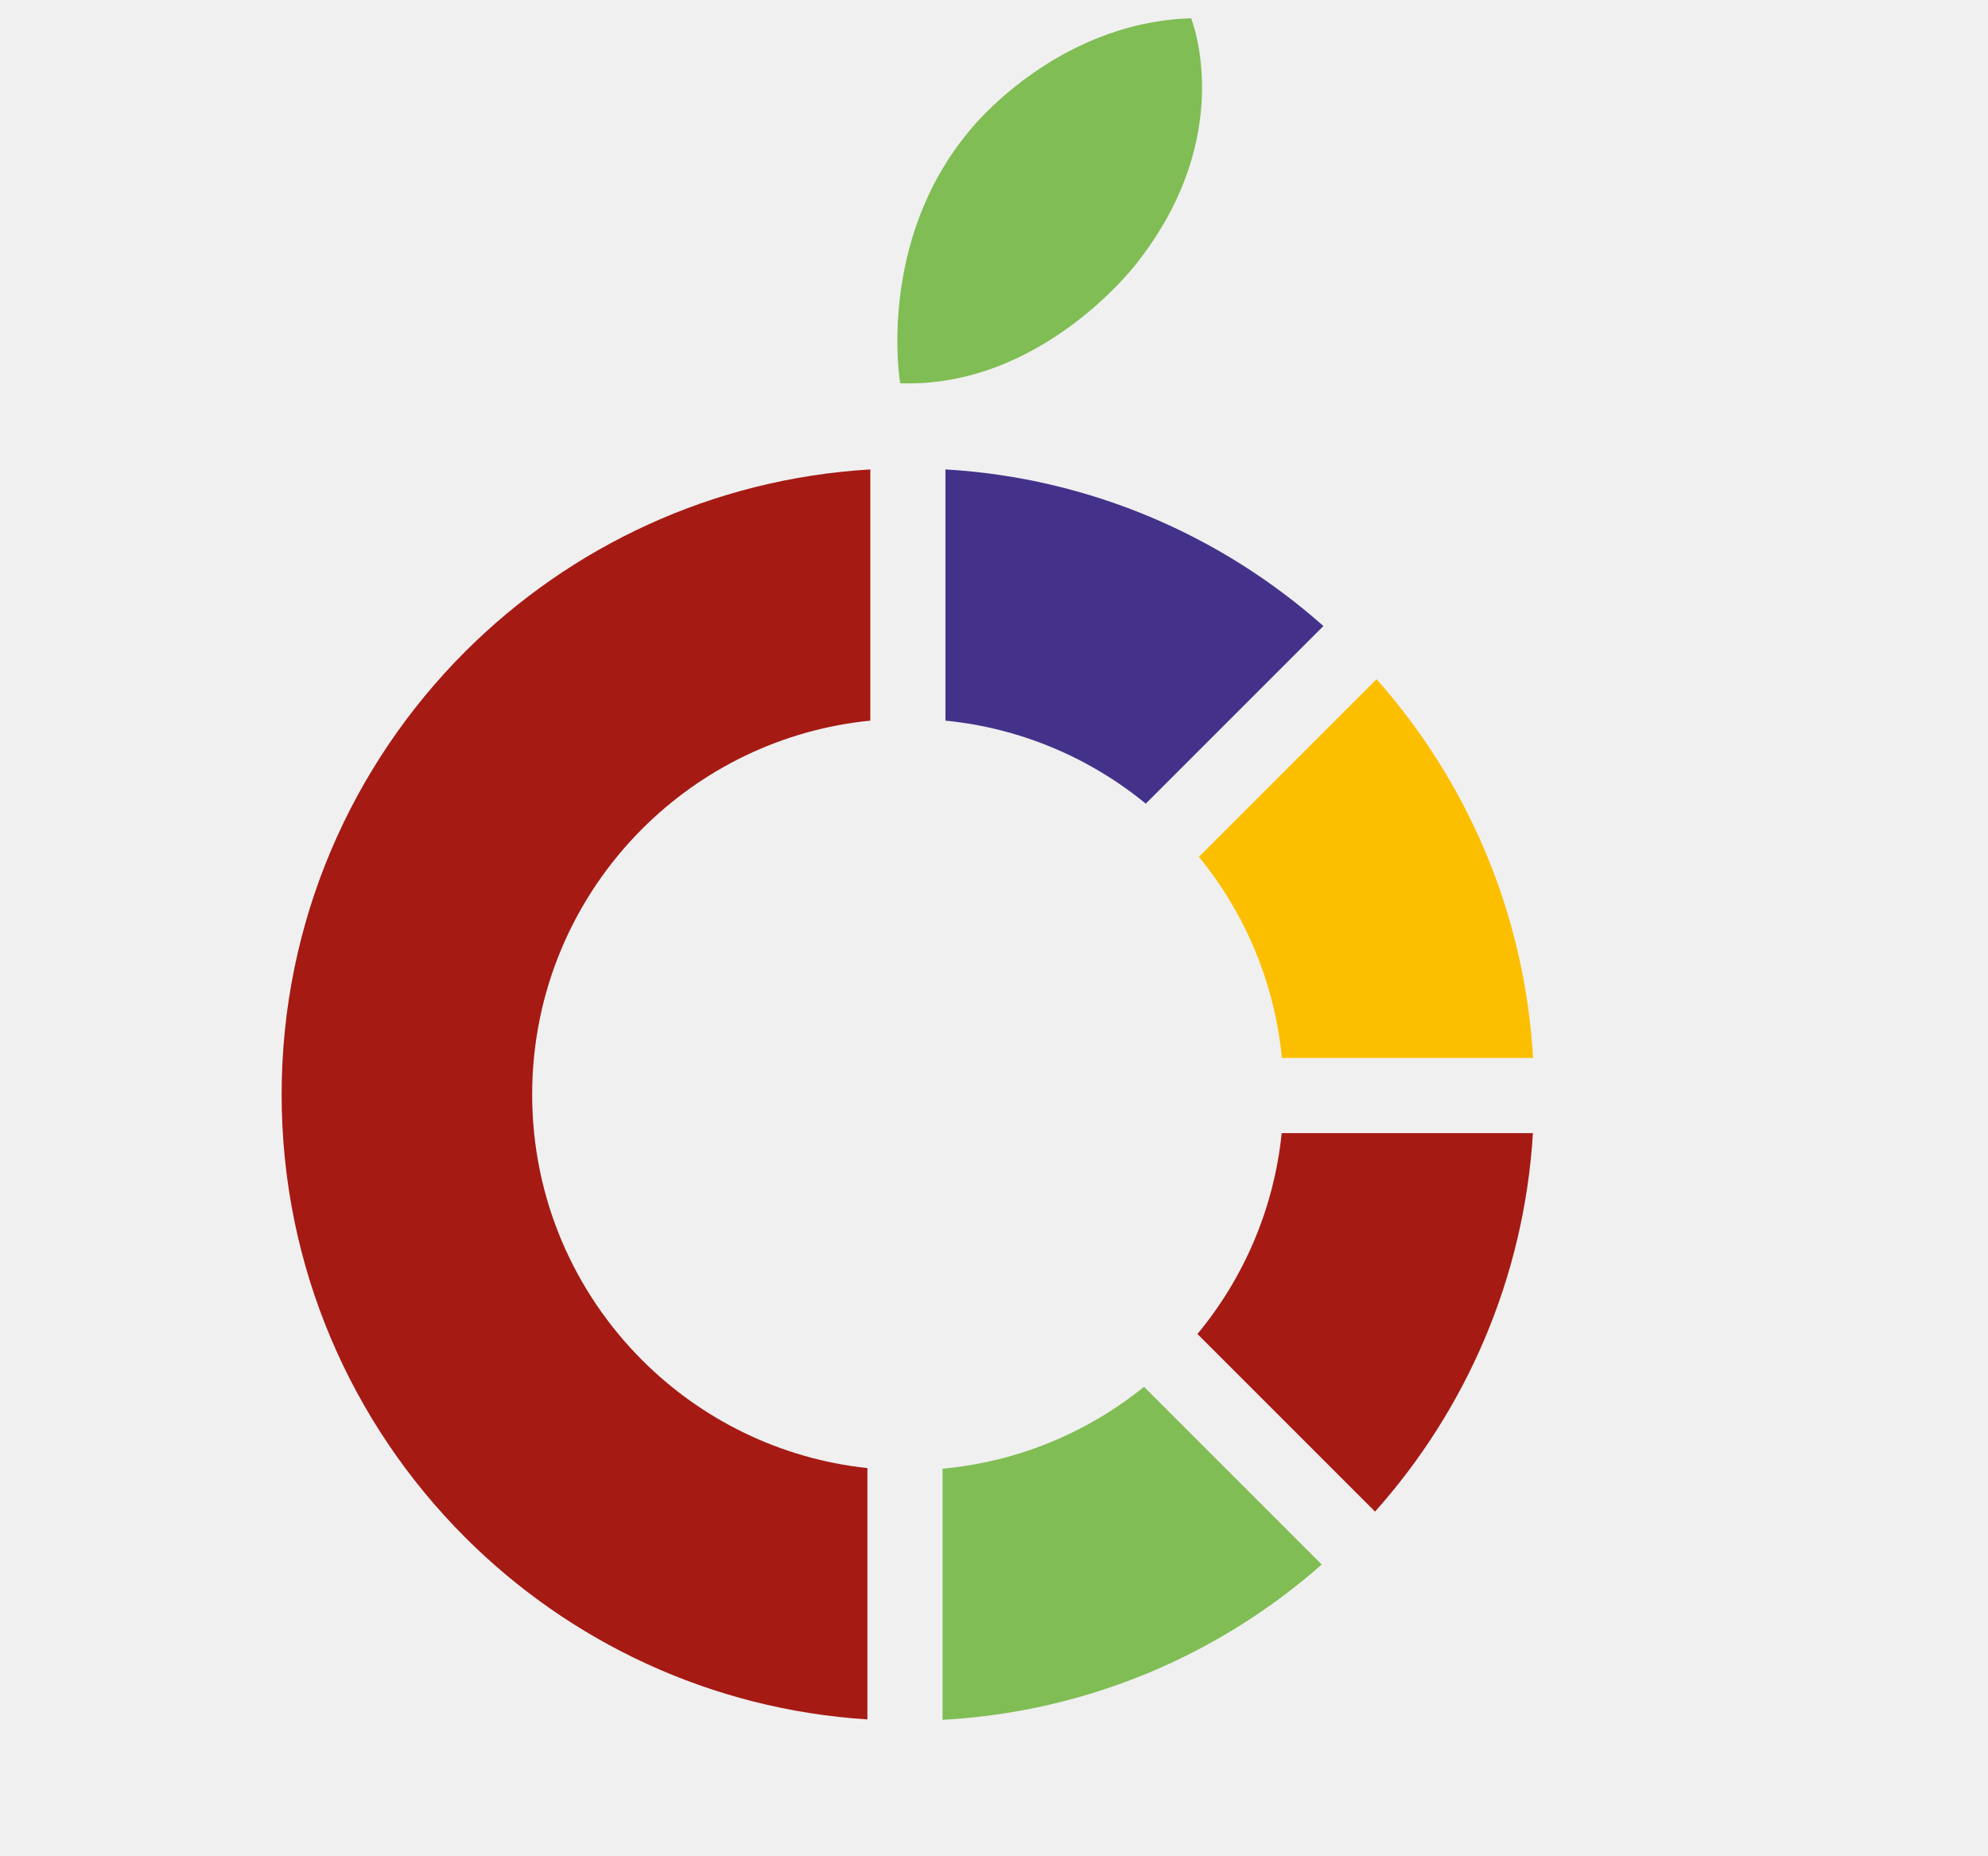
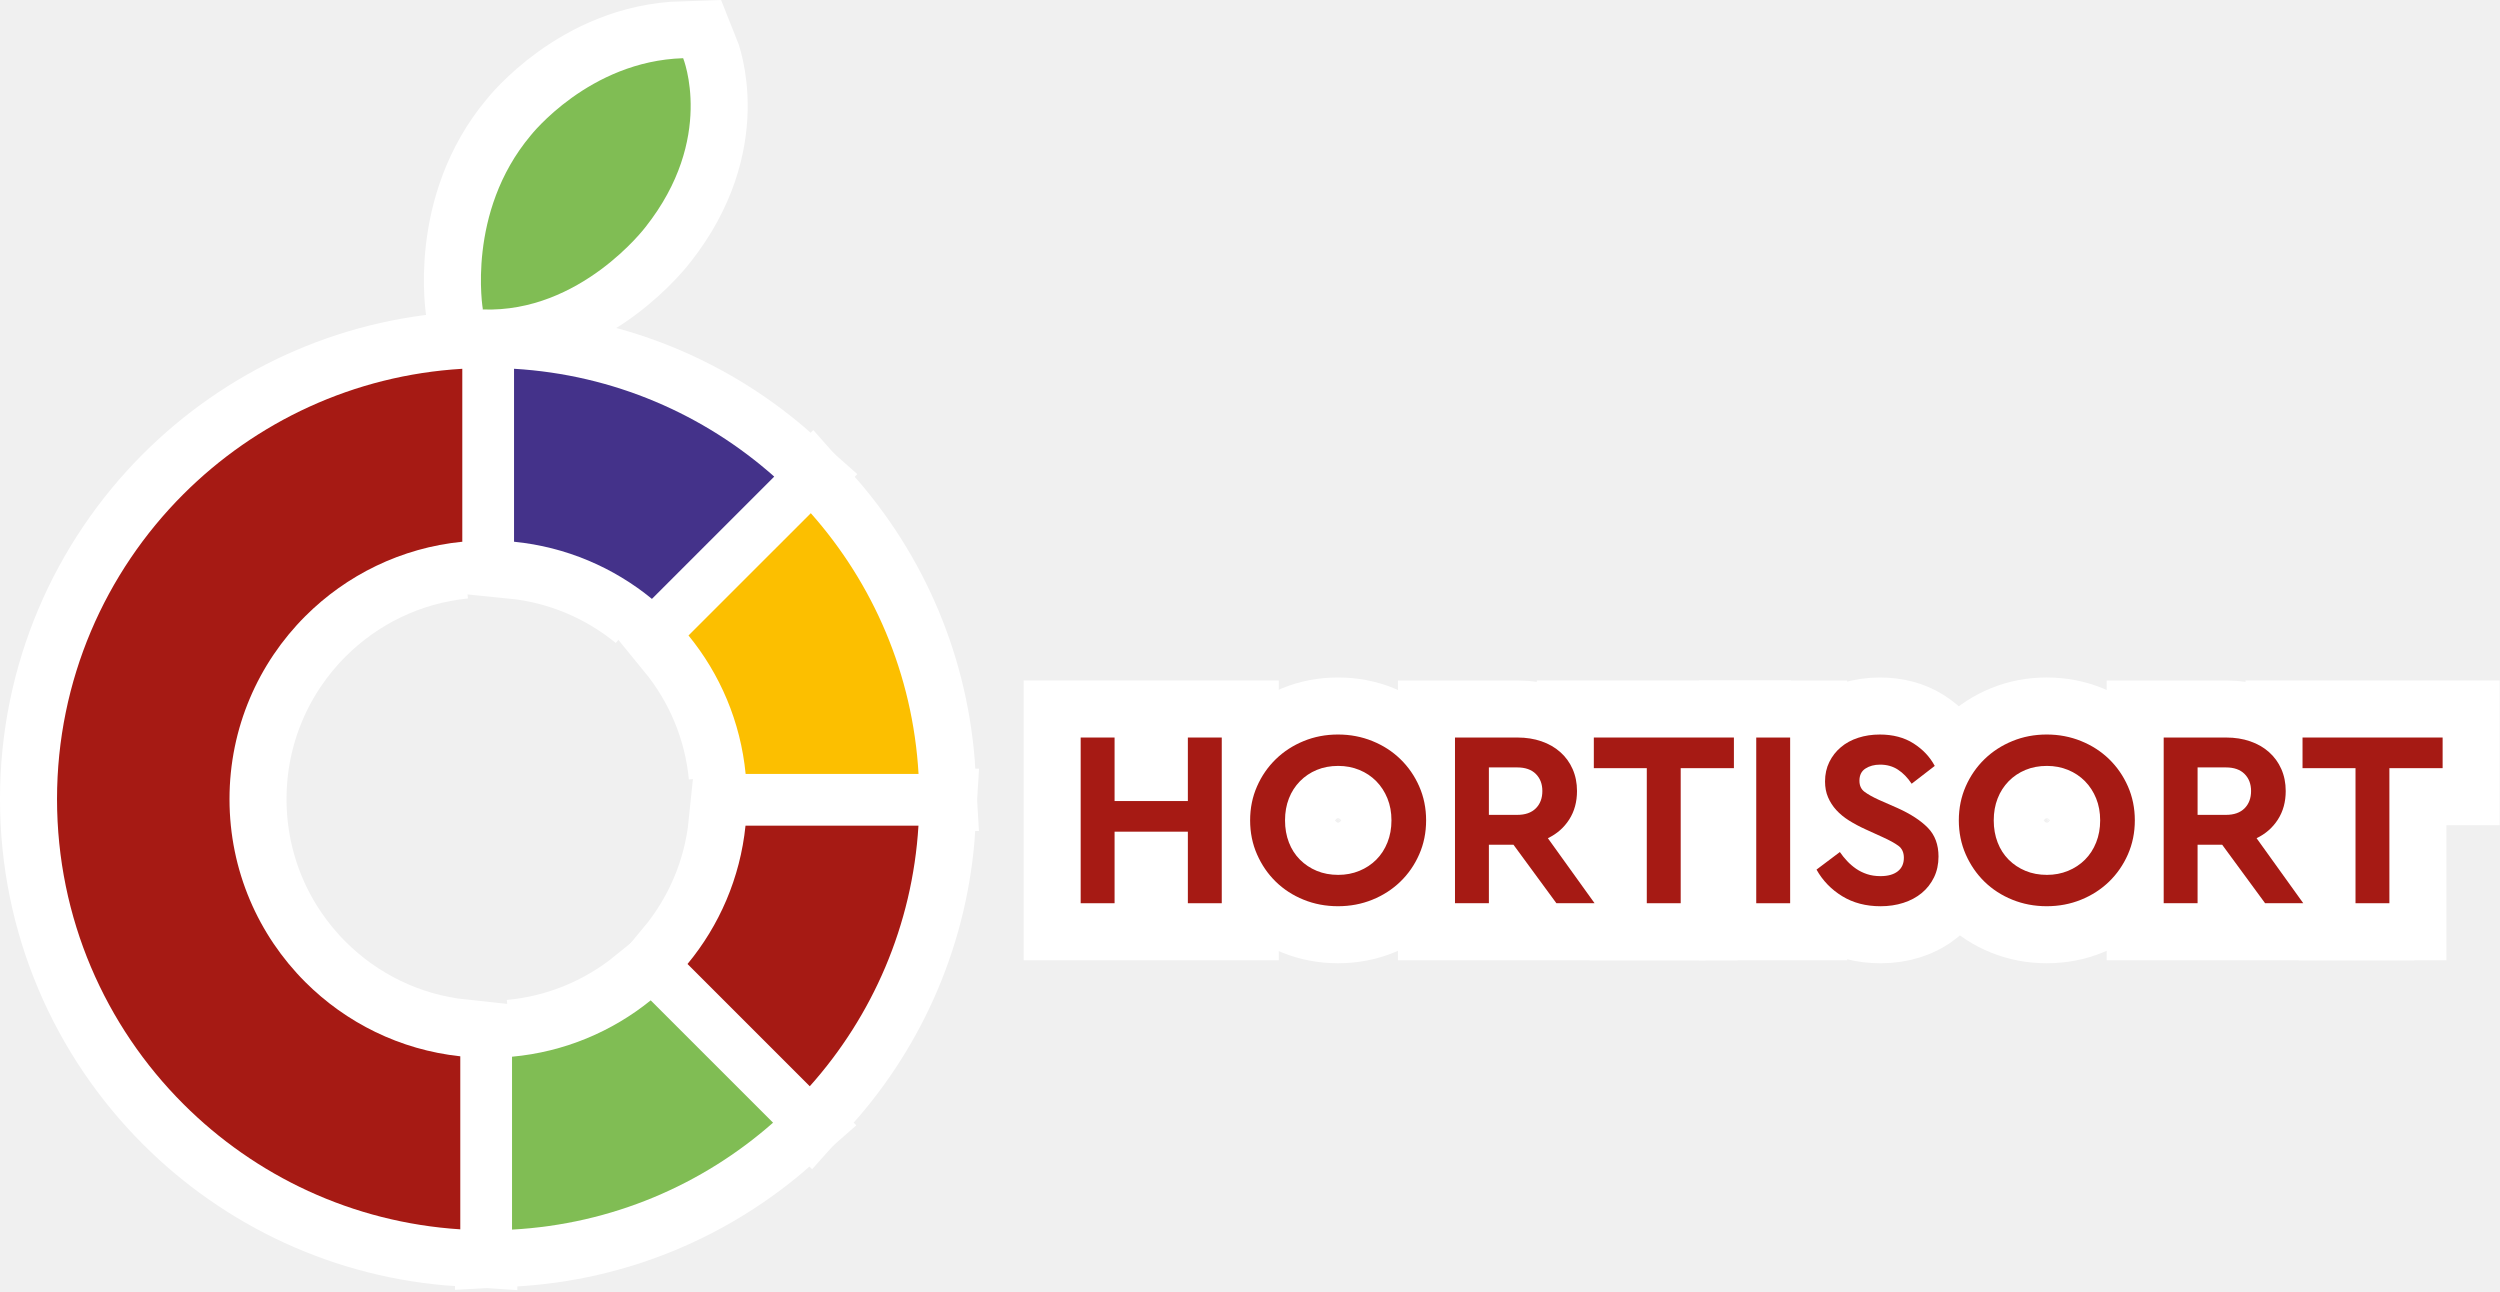
- <svg xmlns="http://www.w3.org/2000/svg" viewBox="-30 10 300 280">
+ <svg xmlns="http://www.w3.org/2000/svg" viewBox="0 0 548 283">
+   <g transform="matrix(1.33333,0,0,-1.33333,-122.888,420.829)">
+     <path d="m 176.343,141.899 v -28.424 c 16.413,0.896 31.34,7.374 42.913,17.576 l -20.113,20.113 c -6.349,-5.136 -14.204,-8.479 -22.799,-9.266" fill="#80bd54" stroke="#fff" stroke-width="18.75" />
+     <path d="m 199.343,217.165 20.105,20.105 c -11.523,10.226 -26.399,16.755 -42.774,17.726 v -28.434 c 8.555,-0.849 16.367,-4.234 22.668,-9.396" fill="#44328a" stroke="#fff" stroke-width="18.75" />
+     <path d="m 214.728,179.879 c -0.878,-8.595 -4.314,-16.431 -9.536,-22.738 l 20.101,-20.1 c 10.29,11.522 16.871,26.425 17.869,42.838 z" fill="#a61a14" stroke="#fff" stroke-width="18.75" />
+     <path d="m 214.749,188.386 h 28.427 c -0.942,16.41 -7.473,31.323 -17.712,42.867 l -20.108,-20.105 c 5.176,-6.326 8.561,-14.169 9.393,-22.762" fill="#fcbf00" stroke="#fff" stroke-width="18.75" />
+     <path d="m 168.168,226.562 v 28.431 c -17.877,-1.059 -33.972,-8.74 -45.863,-20.628 -12.826,-12.83 -20.764,-30.547 -20.764,-50.118 0,-19.575 7.937,-37.294 20.764,-50.118 11.813,-11.819 27.789,-19.476 45.533,-20.609 v 28.445 c -9.914,1.062 -18.806,5.527 -25.486,12.208 -7.697,7.697 -12.456,18.328 -12.456,30.075 0,11.741 4.759,22.373 12.456,30.069 6.753,6.755 15.772,11.248 25.817,12.246" fill="#a61a14" stroke="#fff" stroke-width="18.75" />
+     <path d="m 171.55,264.746 c 0,0 -2.75,15.951 7.865,28.61 0,0 9.583,12.227 25.062,12.697 0,0 5.346,-13.169 -6.19,-27.76 0,0 -10.668,-14.118 -26.737,-13.547" fill="#80bd54" stroke="#fff" stroke-width="18.75" />
+     <path d="m 293.024,167.131 h -5.573 v 11.763 H 275.403 V 167.131 h -5.574 v 27.242 h 5.574 v -10.442 h 12.048 v 10.442 h 5.573 z" fill="#a61a14" stroke="#fff" stroke-width="18.75" />
+     <path d="m 312.176,189.707 c -1.294,0 -2.471,-0.219 -3.53,-0.659 -1.062,-0.44 -1.979,-1.062 -2.764,-1.857 -0.785,-0.801 -1.393,-1.742 -1.817,-2.828 -0.426,-1.088 -0.64,-2.289 -0.64,-3.61 0,-1.323 0.214,-2.534 0.64,-3.634 0.424,-1.102 1.032,-2.041 1.817,-2.828 0.784,-0.784 1.702,-1.398 2.764,-1.839 1.059,-0.44 2.236,-0.659 3.53,-0.659 1.237,0 2.39,0.219 3.465,0.659 1.072,0.44 2.001,1.054 2.785,1.839 0.787,0.786 1.395,1.726 1.835,2.828 0.44,1.1 0.662,2.31 0.662,3.634 0,1.32 -0.221,2.522 -0.662,3.61 -0.44,1.086 -1.048,2.027 -1.835,2.828 -0.784,0.795 -1.713,1.417 -2.785,1.857 -1.075,0.44 -2.228,0.659 -3.465,0.659 z m -0.043,5.16 c 2.006,0 3.893,-0.358 5.656,-1.075 1.761,-0.712 3.295,-1.702 4.599,-2.969 1.308,-1.267 2.34,-2.759 3.095,-4.479 0.758,-1.718 1.137,-3.583 1.137,-5.589 0,-2.009 -0.379,-3.877 -1.137,-5.595 -0.755,-1.72 -1.787,-3.212 -3.095,-4.479 -1.304,-1.262 -2.839,-2.257 -4.599,-2.969 -1.763,-0.718 -3.65,-1.072 -5.656,-1.072 -2.009,0 -3.895,0.355 -5.656,1.072 -1.761,0.712 -3.287,1.707 -4.58,2.969 -1.294,1.267 -2.319,2.759 -3.073,4.479 -0.758,1.718 -1.137,3.586 -1.137,5.595 0,2.006 0.379,3.871 1.137,5.589 0.754,1.72 1.788,3.212 3.094,4.479 1.308,1.267 2.834,2.257 4.581,2.969 1.748,0.718 3.626,1.075 5.635,1.075" fill="#a61a14" stroke="#fff" stroke-width="18.75" />
+     <path d="m 336.939,189.459 v -7.801 H 341.6 c 1.323,0 2.34,0.357 3.058,1.075 0.715,0.715 1.072,1.665 1.072,2.846 0,1.156 -0.358,2.092 -1.072,2.807 -0.718,0.715 -1.734,1.072 -3.058,1.072 z m 4.704,4.914 c 1.429,0 2.745,-0.206 3.94,-0.622 1.196,-0.41 2.23,-1.003 3.095,-1.774 0.87,-0.77 1.545,-1.697 2.025,-2.785 0.48,-1.088 0.723,-2.292 0.723,-3.613 0,-1.787 -0.427,-3.348 -1.28,-4.682 -0.854,-1.336 -2.022,-2.361 -3.508,-3.076 l 7.678,-10.69 h -6.275 l -7.057,9.615 h -4.044 v -9.615 h -5.573 v 27.242 z" fill="#a61a14" stroke="#fff" stroke-width="18.75" />
+     <path d="m 377.221,189.337 h -8.748 v -22.205 h -5.574 v 22.205 h -8.707 v 5.037 h 23.029 z" fill="#a61a14" stroke="#fff" stroke-width="18.75" />
+     <path d="m 386.467,167.13 h -5.574 v 27.241 h 5.574 z" fill="#a61a14" stroke="#fff" stroke-width="18.75" />
+     <path d="m 401.2,194.866 c 2.172,0 4.024,-0.488 5.553,-1.465 1.526,-0.974 2.689,-2.207 3.486,-3.695 l -3.796,-2.93 c -0.659,0.99 -1.408,1.764 -2.251,2.313 -0.835,0.55 -1.822,0.827 -2.948,0.827 -0.936,0 -1.734,-0.216 -2.396,-0.643 -0.662,-0.427 -0.99,-1.094 -0.99,-2.001 0,-0.8 0.278,-1.403 0.827,-1.814 0.549,-0.414 1.334,-0.857 2.35,-1.321 l 3.097,-1.363 c 2.143,-0.966 3.799,-2.044 4.973,-3.242 1.168,-1.195 1.753,-2.772 1.753,-4.724 0,-1.264 -0.248,-2.409 -0.742,-3.429 -0.496,-1.016 -1.172,-1.876 -2.022,-2.577 -0.854,-0.702 -1.857,-1.238 -3.014,-1.609 -1.156,-0.373 -2.407,-0.557 -3.756,-0.557 -2.393,0 -4.493,0.55 -6.293,1.649 -1.801,1.102 -3.215,2.561 -4.229,4.375 l 3.839,2.889 c 0.355,-0.522 0.752,-1.016 1.195,-1.483 0.44,-0.47 0.929,-0.889 1.465,-1.262 0.536,-0.37 1.137,-0.667 1.795,-0.885 0.662,-0.222 1.403,-0.334 2.228,-0.334 1.211,0 2.155,0.264 2.828,0.787 0.675,0.522 1.011,1.267 1.011,2.228 0,0.88 -0.304,1.542 -0.906,1.979 -0.606,0.443 -1.46,0.91 -2.559,1.409 l -2.89,1.318 c -0.966,0.44 -1.851,0.915 -2.665,1.424 -0.808,0.51 -1.502,1.078 -2.084,1.713 -0.576,0.632 -1.029,1.334 -1.36,2.105 -0.331,0.768 -0.496,1.635 -0.496,2.599 0,1.184 0.235,2.251 0.704,3.201 0.464,0.947 1.1,1.761 1.9,2.433 0.793,0.678 1.745,1.191 2.847,1.55 1.099,0.358 2.284,0.534 3.548,0.534" fill="#a61a14" stroke="#fff" stroke-width="18.75" />
+     <path d="m 428.689,189.707 c -1.294,0 -2.474,-0.219 -3.53,-0.659 -1.062,-0.44 -1.982,-1.062 -2.766,-1.857 -0.782,-0.801 -1.39,-1.742 -1.814,-2.828 -0.427,-1.088 -0.641,-2.289 -0.641,-3.61 0,-1.323 0.214,-2.534 0.641,-3.634 0.424,-1.102 1.032,-2.041 1.814,-2.828 0.784,-0.784 1.704,-1.398 2.766,-1.839 1.056,-0.44 2.236,-0.659 3.53,-0.659 1.237,0 2.39,0.219 3.465,0.659 1.072,0.44 2.001,1.054 2.785,1.839 0.787,0.786 1.395,1.726 1.835,2.828 0.44,1.1 0.66,2.31 0.66,3.634 0,1.32 -0.219,2.522 -0.66,3.61 -0.44,1.086 -1.048,2.027 -1.835,2.828 -0.784,0.795 -1.713,1.417 -2.785,1.857 -1.075,0.44 -2.228,0.659 -3.465,0.659 z m -0.043,5.16 c 2.006,0 3.893,-0.358 5.653,-1.075 1.761,-0.712 3.295,-1.702 4.602,-2.969 1.305,-1.267 2.337,-2.759 3.095,-4.479 0.755,-1.718 1.137,-3.583 1.137,-5.589 0,-2.009 -0.382,-3.877 -1.137,-5.595 -0.758,-1.72 -1.79,-3.212 -3.095,-4.479 -1.307,-1.262 -2.841,-2.257 -4.602,-2.969 -1.761,-0.718 -3.647,-1.072 -5.653,-1.072 -2.011,0 -3.894,0.355 -5.656,1.072 -1.76,0.712 -3.287,1.707 -4.583,2.969 -1.291,1.267 -2.316,2.759 -3.074,4.479 -0.754,1.718 -1.136,3.586 -1.136,5.595 0,2.006 0.381,3.871 1.136,5.589 0.758,1.72 1.791,3.212 3.095,4.479 1.31,1.267 2.836,2.257 4.583,2.969 1.746,0.718 3.623,1.075 5.635,1.075" fill="#a61a14" stroke="#fff" stroke-width="18.75" />
+     <path d="m 453.45,189.459 v -7.801 h 4.663 c 1.321,0 2.34,0.357 3.058,1.075 0.712,0.715 1.072,1.665 1.072,2.846 0,1.156 -0.36,2.092 -1.072,2.807 -0.718,0.715 -1.736,1.072 -3.058,1.072 z m 4.706,4.914 c 1.43,0 2.745,-0.206 3.94,-0.622 1.196,-0.41 2.231,-1.003 3.095,-1.774 0.87,-0.77 1.542,-1.697 2.025,-2.785 0.48,-1.088 0.723,-2.292 0.723,-3.613 0,-1.787 -0.427,-3.348 -1.284,-4.682 -0.851,-1.336 -2.022,-2.361 -3.505,-3.076 l 7.675,-10.69 h -6.274 l -7.057,9.615 h -4.045 v -9.615 h -5.571 v 27.242 z" fill="#a61a14" stroke="#fff" stroke-width="18.75" />
+     <path d="m 493.734,189.337 h -8.751 v -22.205 h -5.57 v 22.205 h -8.71 v 5.037 h 23.031 z" fill="#a61a14" stroke="#fff" stroke-width="18.75" />
+   </g>
  <g transform="matrix(1.33333,0,0,-1.33333,-122.888,420.829)">
    <path d="m 176.343,141.899 v -28.424 c 16.413,0.896 31.34,7.374 42.913,17.576 l -20.113,20.113 c -6.349,-5.136 -14.204,-8.479 -22.799,-9.266" fill="#80bd54" />
    <path d="m 199.343,217.165 20.105,20.105 c -11.523,10.226 -26.399,16.755 -42.774,17.726 v -28.434 c 8.555,-0.849 16.367,-4.234 22.668,-9.396" fill="#44328a" />
    <path d="m 214.728,179.879 c -0.878,-8.595 -4.314,-16.431 -9.536,-22.738 l 20.101,-20.1 c 10.29,11.522 16.871,26.425 17.869,42.838 z" fill="#a61a14" />
    <path d="m 214.749,188.386 h 28.427 c -0.942,16.41 -7.473,31.323 -17.712,42.867 l -20.108,-20.105 c 5.176,-6.326 8.561,-14.169 9.393,-22.762" fill="#fcbf00" />
    <path d="m 168.168,226.562 v 28.431 c -17.877,-1.059 -33.972,-8.74 -45.863,-20.628 -12.826,-12.83 -20.764,-30.547 -20.764,-50.118 0,-19.575 7.937,-37.294 20.764,-50.118 11.813,-11.819 27.789,-19.476 45.533,-20.609 v 28.445 c -9.914,1.062 -18.806,5.527 -25.486,12.208 -7.697,7.697 -12.456,18.328 -12.456,30.075 0,11.741 4.759,22.373 12.456,30.069 6.753,6.755 15.772,11.248 25.817,12.246" fill="#a61a14" />
    <path d="m 171.55,264.746 c 0,0 -2.75,15.951 7.865,28.61 0,0 9.583,12.227 25.062,12.697 0,0 5.346,-13.169 -6.19,-27.76 0,0 -10.668,-14.118 -26.737,-13.547" fill="#80bd54" />
+     <path d="m 293.024,167.131 h -5.573 v 11.763 H 275.403 V 167.131 h -5.574 v 27.242 h 5.574 v -10.442 h 12.048 v 10.442 h 5.573 z" fill="#a61a14" />
+     <path d="m 312.176,189.707 c -1.294,0 -2.471,-0.219 -3.53,-0.659 -1.062,-0.44 -1.979,-1.062 -2.764,-1.857 -0.785,-0.801 -1.393,-1.742 -1.817,-2.828 -0.426,-1.088 -0.64,-2.289 -0.64,-3.61 0,-1.323 0.214,-2.534 0.64,-3.634 0.424,-1.102 1.032,-2.041 1.817,-2.828 0.784,-0.784 1.702,-1.398 2.764,-1.839 1.059,-0.44 2.236,-0.659 3.53,-0.659 1.237,0 2.39,0.219 3.465,0.659 1.072,0.44 2.001,1.054 2.785,1.839 0.787,0.786 1.395,1.726 1.835,2.828 0.44,1.1 0.662,2.31 0.662,3.634 0,1.32 -0.221,2.522 -0.662,3.61 -0.44,1.086 -1.048,2.027 -1.835,2.828 -0.784,0.795 -1.713,1.417 -2.785,1.857 -1.075,0.44 -2.228,0.659 -3.465,0.659 z m -0.043,5.16 c 2.006,0 3.893,-0.358 5.656,-1.075 1.761,-0.712 3.295,-1.702 4.599,-2.969 1.308,-1.267 2.34,-2.759 3.095,-4.479 0.758,-1.718 1.137,-3.583 1.137,-5.589 0,-2.009 -0.379,-3.877 -1.137,-5.595 -0.755,-1.72 -1.787,-3.212 -3.095,-4.479 -1.304,-1.262 -2.839,-2.257 -4.599,-2.969 -1.763,-0.718 -3.65,-1.072 -5.656,-1.072 -2.009,0 -3.895,0.355 -5.656,1.072 -1.761,0.712 -3.287,1.707 -4.58,2.969 -1.294,1.267 -2.319,2.759 -3.073,4.479 -0.758,1.718 -1.137,3.586 -1.137,5.595 0,2.006 0.379,3.871 1.137,5.589 0.754,1.72 1.788,3.212 3.094,4.479 1.308,1.267 2.834,2.257 4.581,2.969 1.748,0.718 3.626,1.075 5.635,1.075" fill="#a61a14" />
+     <path d="m 336.939,189.459 v -7.801 H 341.6 c 1.323,0 2.34,0.357 3.058,1.075 0.715,0.715 1.072,1.665 1.072,2.846 0,1.156 -0.358,2.092 -1.072,2.807 -0.718,0.715 -1.734,1.072 -3.058,1.072 z m 4.704,4.914 c 1.429,0 2.745,-0.206 3.94,-0.622 1.196,-0.41 2.23,-1.003 3.095,-1.774 0.87,-0.77 1.545,-1.697 2.025,-2.785 0.48,-1.088 0.723,-2.292 0.723,-3.613 0,-1.787 -0.427,-3.348 -1.28,-4.682 -0.854,-1.336 -2.022,-2.361 -3.508,-3.076 l 7.678,-10.69 h -6.275 l -7.057,9.615 h -4.044 v -9.615 h -5.573 v 27.242 z" fill="#a61a14" />
+     <path d="m 377.221,189.337 h -8.748 v -22.205 h -5.574 v 22.205 h -8.707 v 5.037 h 23.029 z" fill="#a61a14" />
+     <path d="m 386.467,167.13 h -5.574 v 27.241 h 5.574 z" fill="#a61a14" />
+     <path d="m 401.2,194.866 c 2.172,0 4.024,-0.488 5.553,-1.465 1.526,-0.974 2.689,-2.207 3.486,-3.695 l -3.796,-2.93 c -0.659,0.99 -1.408,1.764 -2.251,2.313 -0.835,0.55 -1.822,0.827 -2.948,0.827 -0.936,0 -1.734,-0.216 -2.396,-0.643 -0.662,-0.427 -0.99,-1.094 -0.99,-2.001 0,-0.8 0.278,-1.403 0.827,-1.814 0.549,-0.414 1.334,-0.857 2.35,-1.321 l 3.097,-1.363 c 2.143,-0.966 3.799,-2.044 4.973,-3.242 1.168,-1.195 1.753,-2.772 1.753,-4.724 0,-1.264 -0.248,-2.409 -0.742,-3.429 -0.496,-1.016 -1.172,-1.876 -2.022,-2.577 -0.854,-0.702 -1.857,-1.238 -3.014,-1.609 -1.156,-0.373 -2.407,-0.557 -3.756,-0.557 -2.393,0 -4.493,0.55 -6.293,1.649 -1.801,1.102 -3.215,2.561 -4.229,4.375 l 3.839,2.889 c 0.355,-0.522 0.752,-1.016 1.195,-1.483 0.44,-0.47 0.929,-0.889 1.465,-1.262 0.536,-0.37 1.137,-0.667 1.795,-0.885 0.662,-0.222 1.403,-0.334 2.228,-0.334 1.211,0 2.155,0.264 2.828,0.787 0.675,0.522 1.011,1.267 1.011,2.228 0,0.88 -0.304,1.542 -0.906,1.979 -0.606,0.443 -1.46,0.91 -2.559,1.409 l -2.89,1.318 c -0.966,0.44 -1.851,0.915 -2.665,1.424 -0.808,0.51 -1.502,1.078 -2.084,1.713 -0.576,0.632 -1.029,1.334 -1.36,2.105 -0.331,0.768 -0.496,1.635 -0.496,2.599 0,1.184 0.235,2.251 0.704,3.201 0.464,0.947 1.1,1.761 1.9,2.433 0.793,0.678 1.745,1.191 2.847,1.55 1.099,0.358 2.284,0.534 3.548,0.534" fill="#a61a14" />
+     <path d="m 428.689,189.707 c -1.294,0 -2.474,-0.219 -3.53,-0.659 -1.062,-0.44 -1.982,-1.062 -2.766,-1.857 -0.782,-0.801 -1.39,-1.742 -1.814,-2.828 -0.427,-1.088 -0.641,-2.289 -0.641,-3.61 0,-1.323 0.214,-2.534 0.641,-3.634 0.424,-1.102 1.032,-2.041 1.814,-2.828 0.784,-0.784 1.704,-1.398 2.766,-1.839 1.056,-0.44 2.236,-0.659 3.53,-0.659 1.237,0 2.39,0.219 3.465,0.659 1.072,0.44 2.001,1.054 2.785,1.839 0.787,0.786 1.395,1.726 1.835,2.828 0.44,1.1 0.66,2.31 0.66,3.634 0,1.32 -0.219,2.522 -0.66,3.61 -0.44,1.086 -1.048,2.027 -1.835,2.828 -0.784,0.795 -1.713,1.417 -2.785,1.857 -1.075,0.44 -2.228,0.659 -3.465,0.659 z m -0.043,5.16 c 2.006,0 3.893,-0.358 5.653,-1.075 1.761,-0.712 3.295,-1.702 4.602,-2.969 1.305,-1.267 2.337,-2.759 3.095,-4.479 0.755,-1.718 1.137,-3.583 1.137,-5.589 0,-2.009 -0.382,-3.877 -1.137,-5.595 -0.758,-1.72 -1.79,-3.212 -3.095,-4.479 -1.307,-1.262 -2.841,-2.257 -4.602,-2.969 -1.761,-0.718 -3.647,-1.072 -5.653,-1.072 -2.011,0 -3.894,0.355 -5.656,1.072 -1.76,0.712 -3.287,1.707 -4.583,2.969 -1.291,1.267 -2.316,2.759 -3.074,4.479 -0.754,1.718 -1.136,3.586 -1.136,5.595 0,2.006 0.381,3.871 1.136,5.589 0.758,1.72 1.791,3.212 3.095,4.479 1.31,1.267 2.836,2.257 4.583,2.969 1.746,0.718 3.623,1.075 5.635,1.075" fill="#a61a14" />
+     <path d="m 453.45,189.459 v -7.801 h 4.663 c 1.321,0 2.34,0.357 3.058,1.075 0.712,0.715 1.072,1.665 1.072,2.846 0,1.156 -0.36,2.092 -1.072,2.807 -0.718,0.715 -1.736,1.072 -3.058,1.072 z m 4.706,4.914 c 1.43,0 2.745,-0.206 3.94,-0.622 1.196,-0.41 2.231,-1.003 3.095,-1.774 0.87,-0.77 1.542,-1.697 2.025,-2.785 0.48,-1.088 0.723,-2.292 0.723,-3.613 0,-1.787 -0.427,-3.348 -1.284,-4.682 -0.851,-1.336 -2.022,-2.361 -3.505,-3.076 l 7.675,-10.69 h -6.274 l -7.057,9.615 h -4.045 v -9.615 h -5.571 v 27.242 z" fill="#a61a14" />
+     <path d="m 493.734,189.337 h -8.751 v -22.205 h -5.57 v 22.205 h -8.71 v 5.037 h 23.031 z" fill="#a61a14" />
  </g>
</svg>
